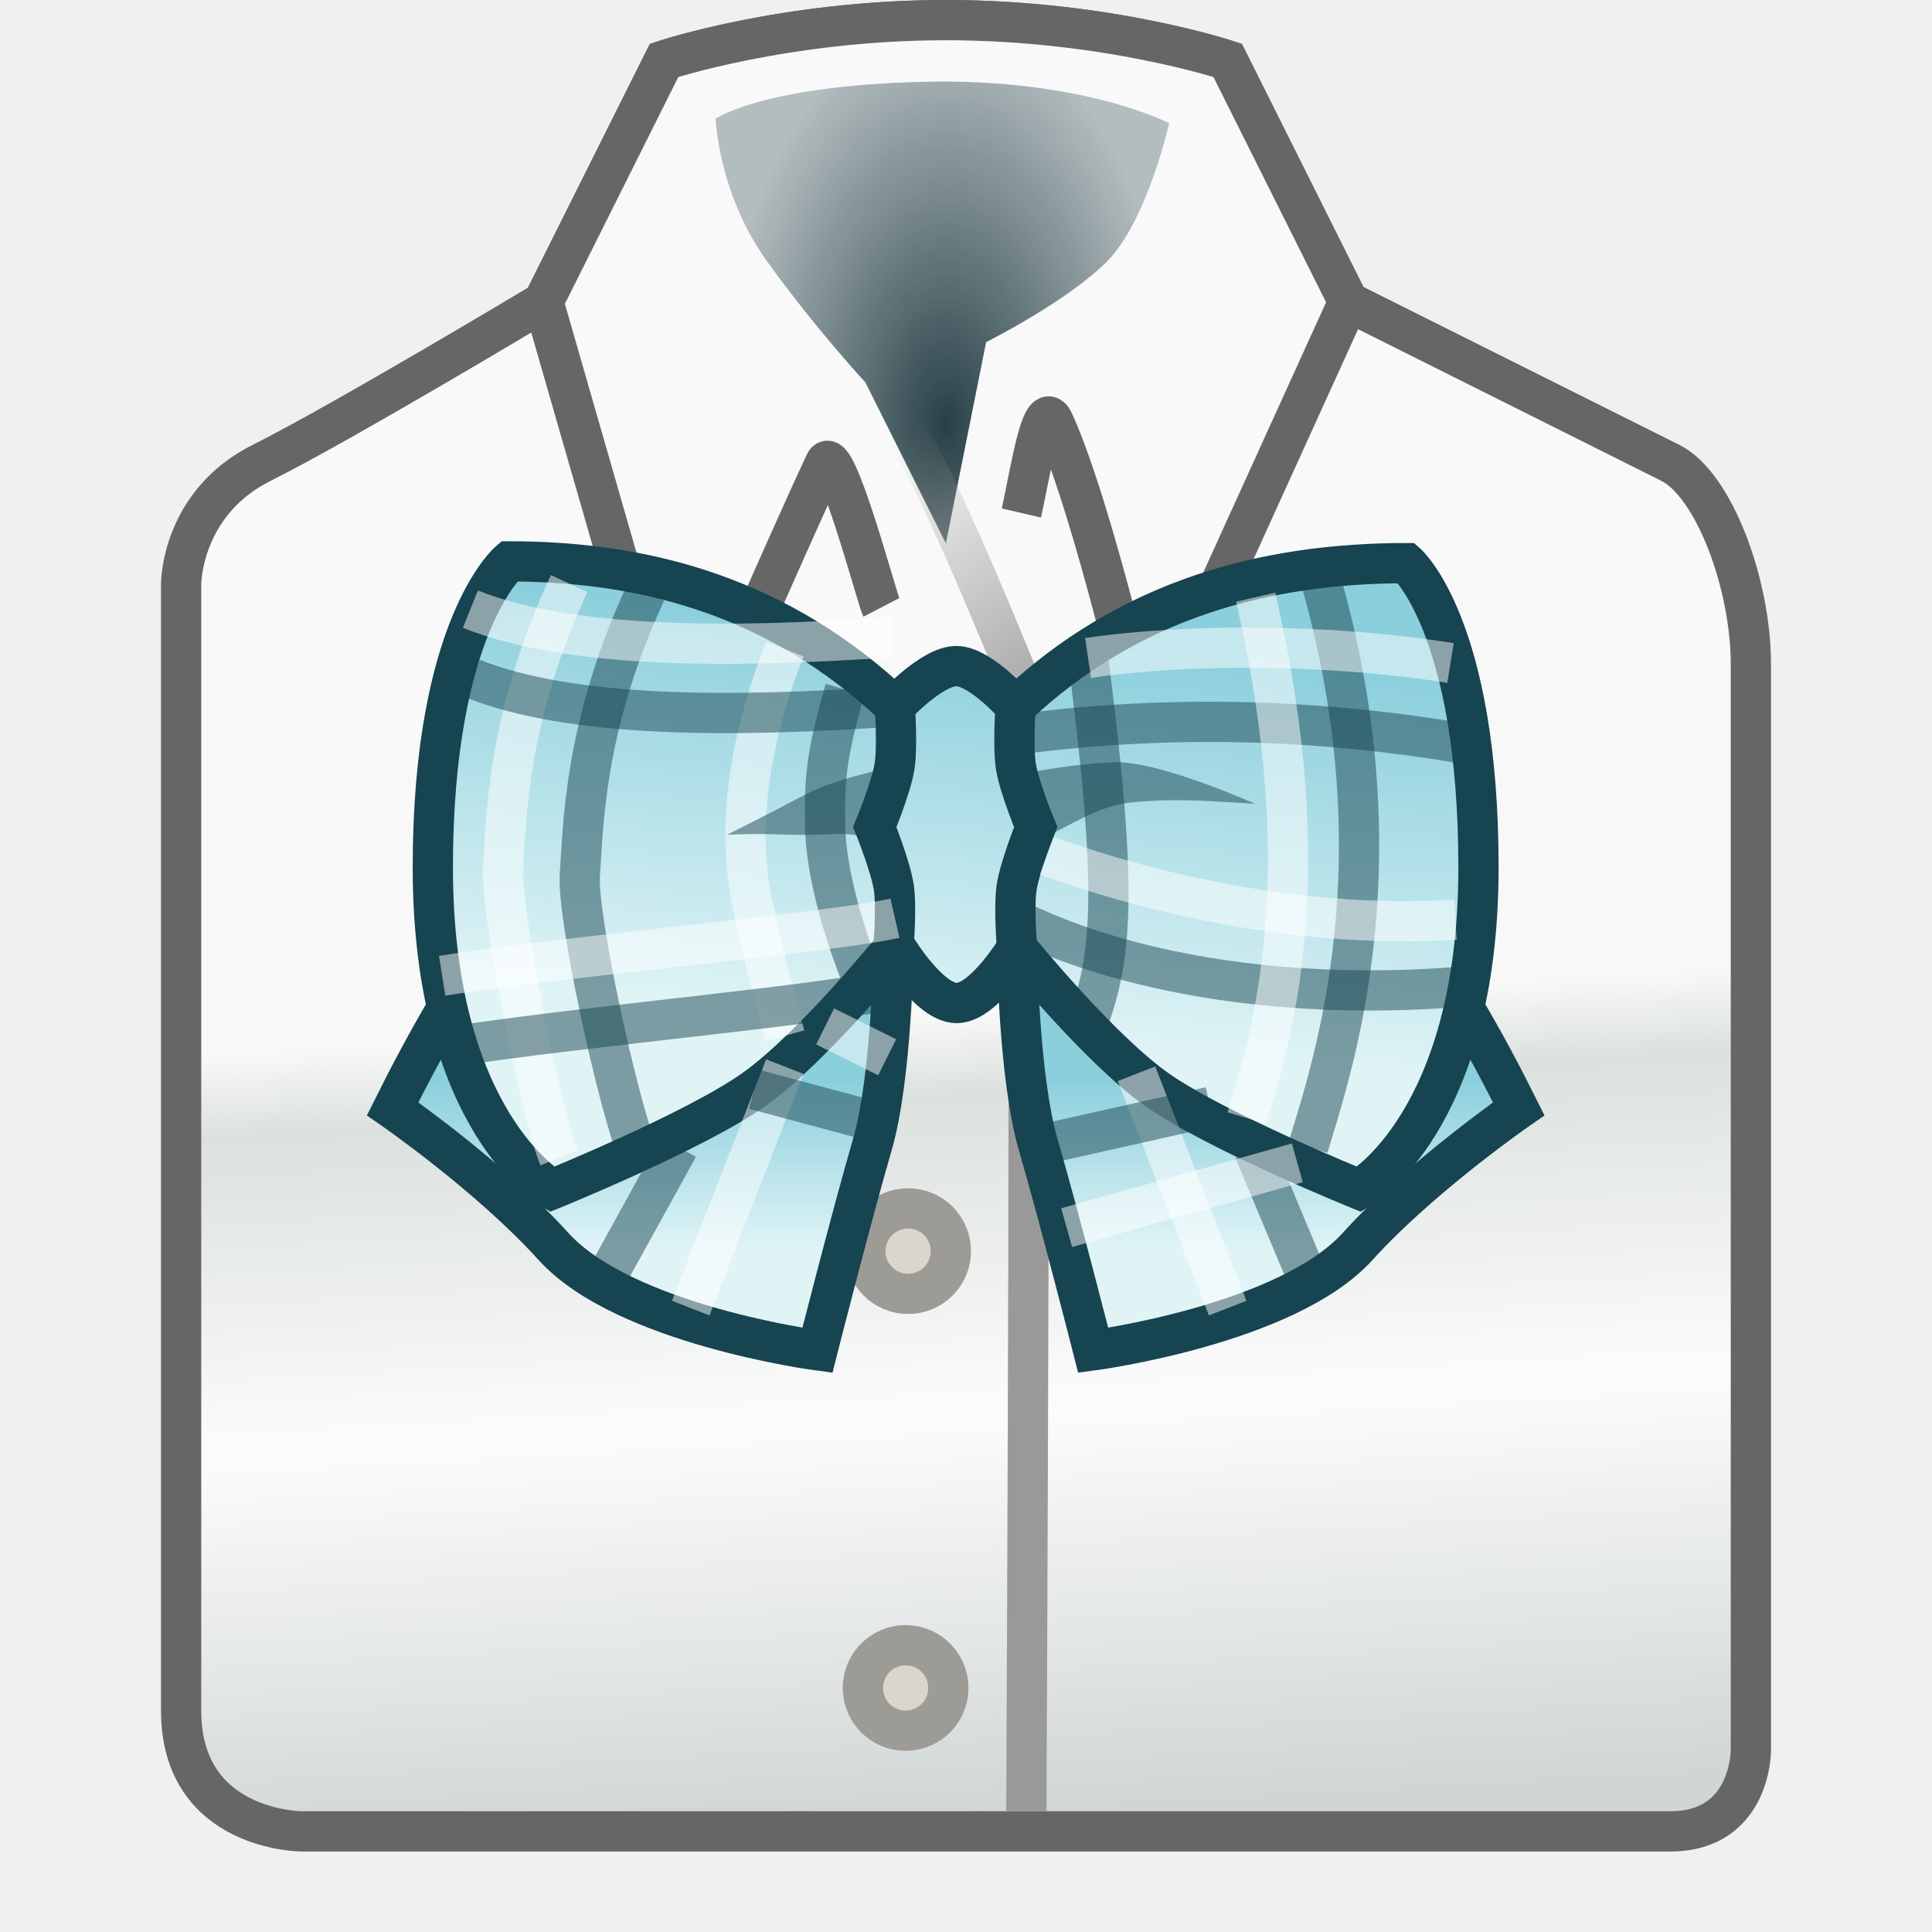
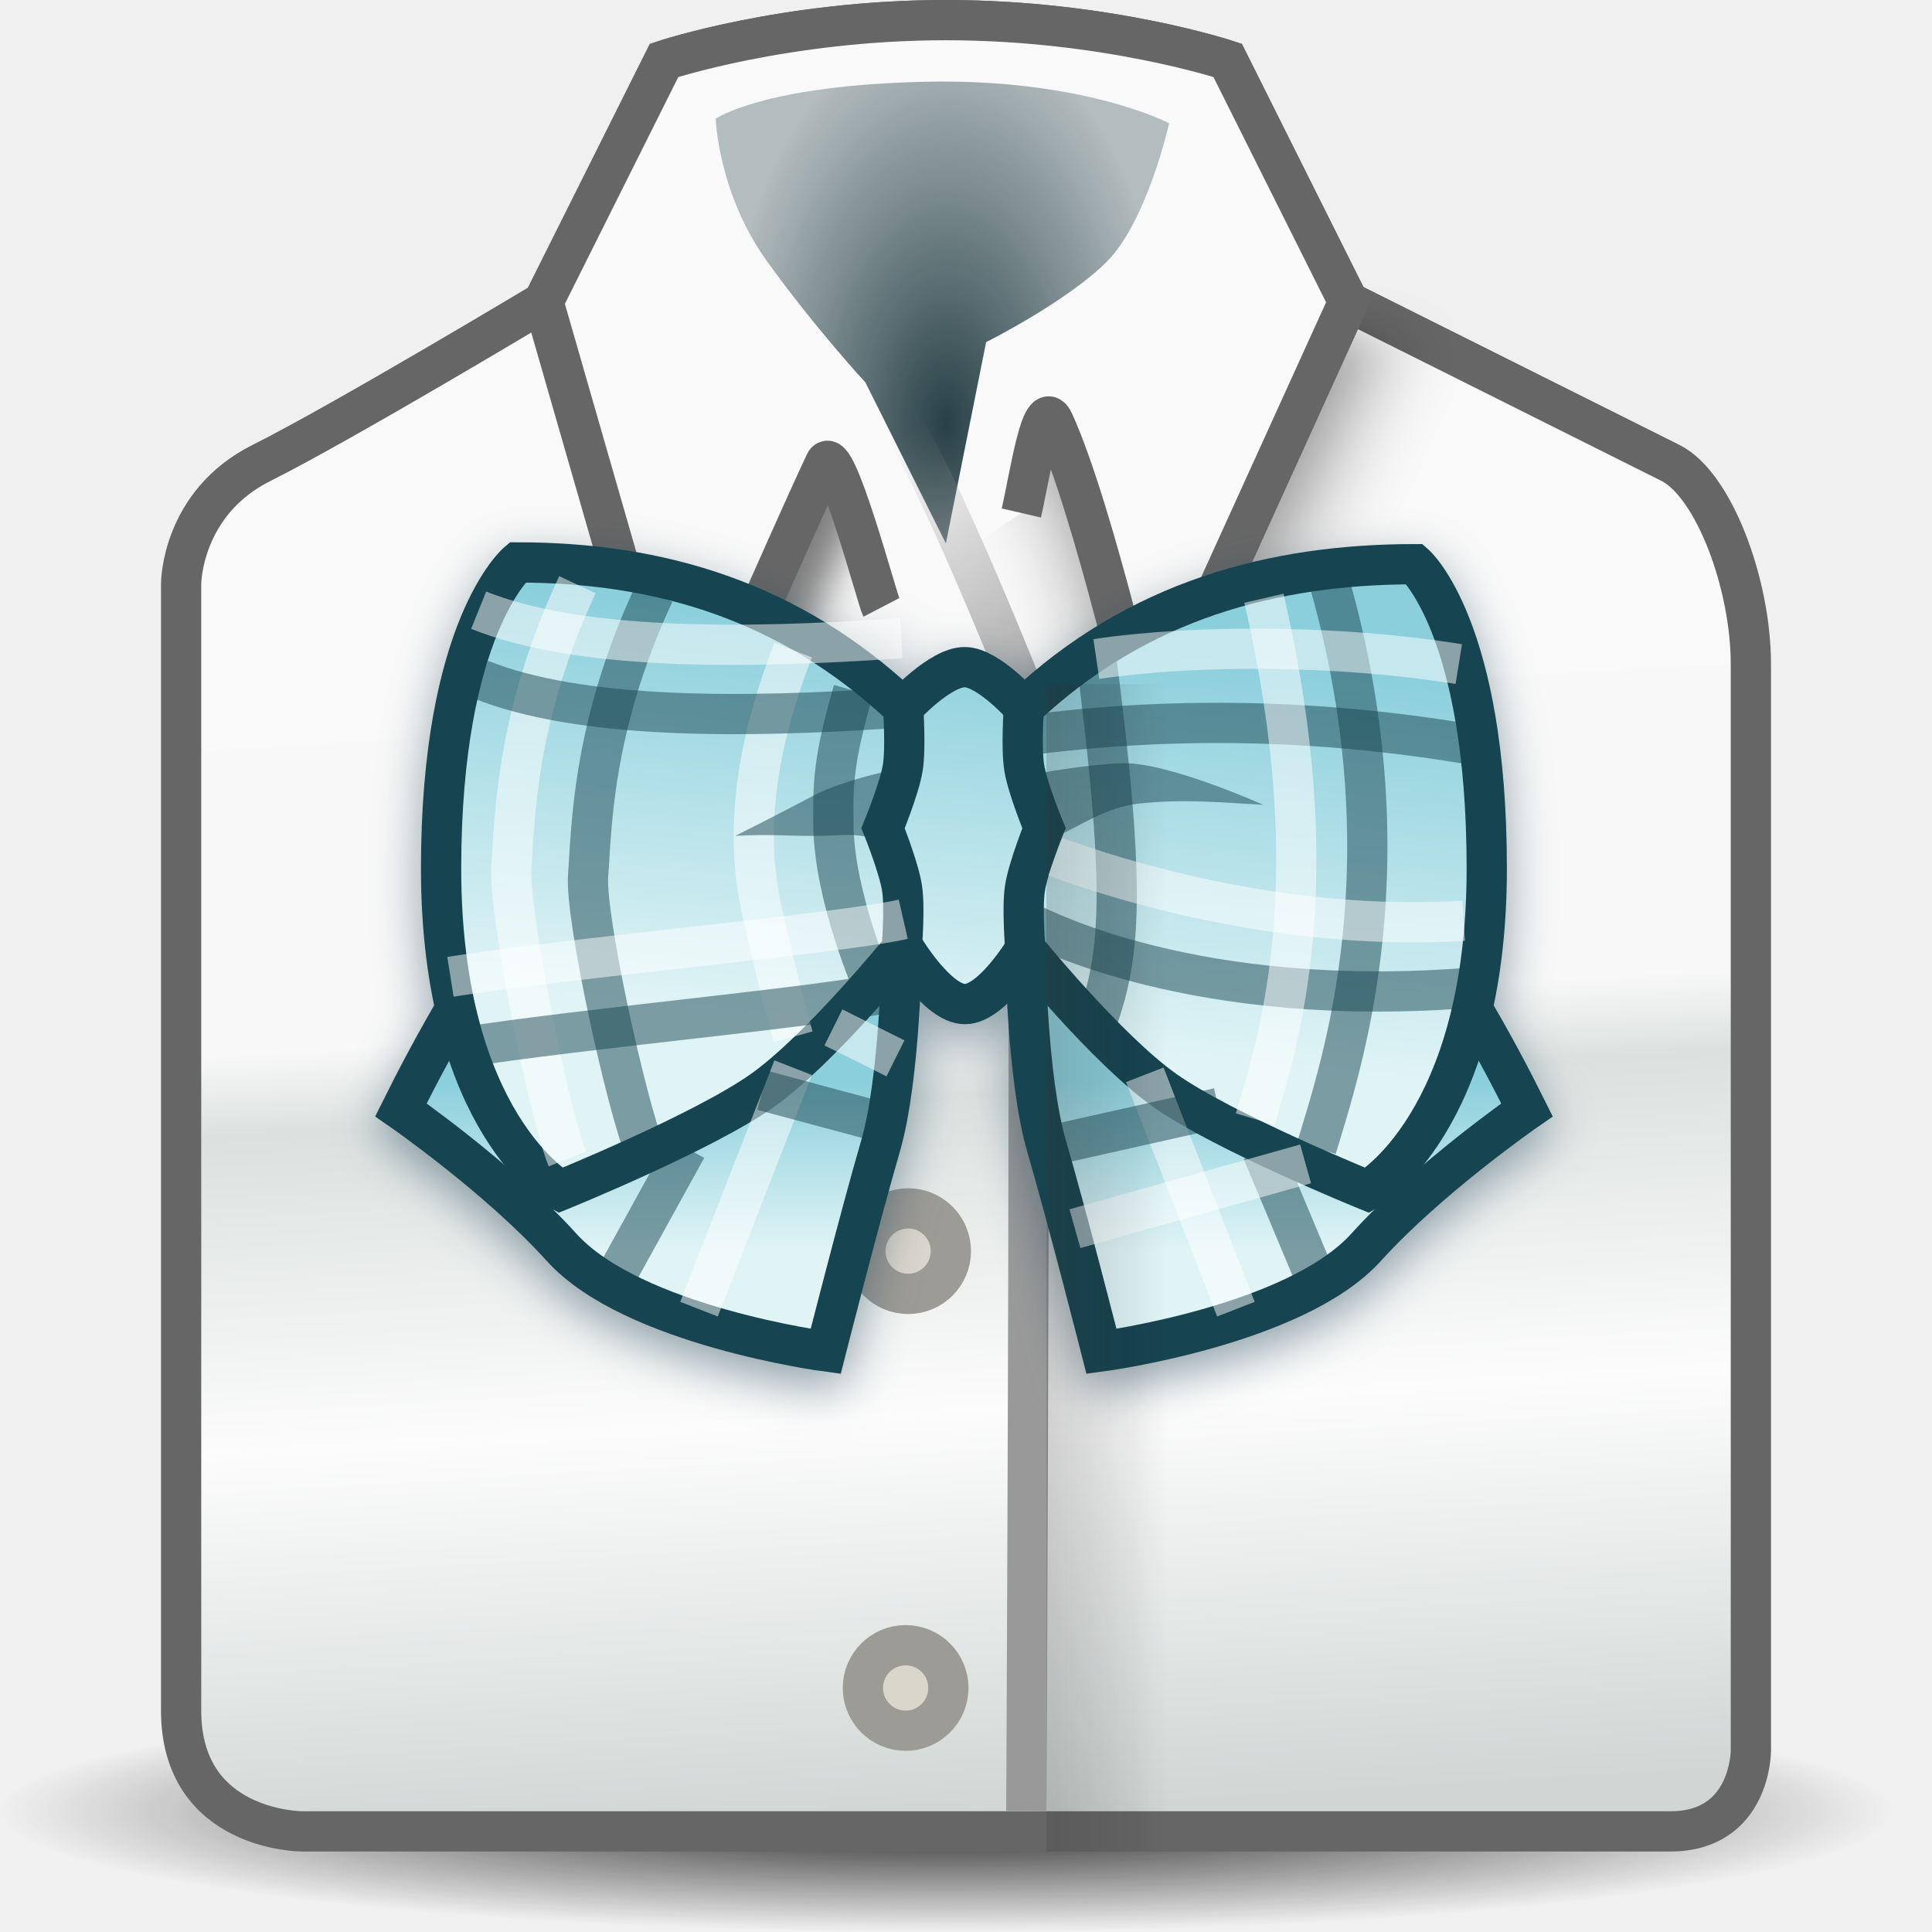
<svg xmlns="http://www.w3.org/2000/svg" xmlns:xlink="http://www.w3.org/1999/xlink" width="48" height="48" viewBox="0 0 48 48" version="1.1" id="svg1" xml:space="preserve">
  <defs id="defs1">
+     <linearGradient id="linearGradient132">
+       <stop style="stop-color:#1a1a1a;stop-opacity:1;" offset="0" id="stop132" />
+       <stop style="stop-color:#1a1a1a;stop-opacity:0;" offset="1" id="stop133" />
+     </linearGradient>
+     <linearGradient id="linearGradient105">
+       <stop style="stop-color:#363636;stop-opacity:0.307;" offset="0" id="stop105" />
+       <stop style="stop-color:#101010;stop-opacity:0;" offset="1" id="stop106" />
+     </linearGradient>
    <linearGradient id="linearGradient20">
      <stop style="stop-color:#8bcfdc;stop-opacity:1;" offset="0" id="stop20" />
      <stop style="stop-color:#e0f4f6;stop-opacity:1;" offset="1" id="stop21" />
    </linearGradient>
    <linearGradient id="linearGradient11">
      <stop style="stop-color:#cfd6d4;stop-opacity:1;" offset="0" id="stop11" />
      <stop style="stop-color:#dadfde;stop-opacity:1;" offset="0.065" id="stop43" />
      <stop style="stop-color:#fcfcfc;stop-opacity:1;" offset="0.285" id="stop15" />
      <stop style="stop-color:#dbe1df;stop-opacity:1;" offset="0.51" id="stop13" />
      <stop style="stop-color:#f8f8f8;stop-opacity:1;" offset="0.568" id="stop14" />
      <stop style="stop-color:#f9f9f9;stop-opacity:1;" offset="1" id="stop12" />
    </linearGradient>
    <linearGradient id="linearGradient7">
      <stop style="stop-color:#999999;stop-opacity:1;" offset="0" id="stop8" />
      <stop style="stop-color:#999999;stop-opacity:0;" offset="1" id="stop9" />
    </linearGradient>
    <linearGradient id="linearGradient6">
      <stop style="stop-color:#274046;stop-opacity:1;" offset="0" id="stop6" />
      <stop style="stop-color:#395259;stop-opacity:0.365;" offset="1" id="stop7" />
    </linearGradient>
    <radialGradient xlink:href="#linearGradient6" id="radialGradient7" cx="23.035" cy="9.246" fx="23.035" fy="9.246" r="5.633" gradientTransform="matrix(0.9999628,0.00862211,-0.01525659,1.769407,0.6071283,-6.057828)" gradientUnits="userSpaceOnUse" />
    <linearGradient xlink:href="#linearGradient7" id="linearGradient9" x1="26" y1="19" x2="21" y2="12" gradientUnits="userSpaceOnUse" gradientTransform="matrix(1,0,0,0.9882873,0.4999879,-0.4612175)" />
    <linearGradient xlink:href="#linearGradient11" id="linearGradient12" x1="34" y1="45" x2="32" y2="10" gradientUnits="userSpaceOnUse" gradientTransform="translate(0.4999879,-0.5000064)" />
    <linearGradient xlink:href="#linearGradient20" id="linearGradient21" x1="32.733" y1="14.951" x2="31.733" y2="24.951" gradientUnits="userSpaceOnUse" />
    <linearGradient xlink:href="#linearGradient20" id="linearGradient34" gradientUnits="userSpaceOnUse" x1="19.733" y1="25.295" x2="19.733" y2="29.514" />
    <linearGradient xlink:href="#linearGradient20" id="linearGradient87" gradientUnits="userSpaceOnUse" x1="32.733" y1="14.951" x2="31.733" y2="24.951" />
    <linearGradient xlink:href="#linearGradient20" id="linearGradient88" gradientUnits="userSpaceOnUse" x1="19.733" y1="25.295" x2="19.733" y2="29.514" />
    <linearGradient xlink:href="#linearGradient20" id="linearGradient89" gradientUnits="userSpaceOnUse" x1="32.733" y1="14.951" x2="31.733" y2="24.951" />
+     <filter style="color-interpolation-filters:sRGB" id="filter105" x="-0.378" y="-0.1" width="1.806" height="1.274">
+       <feFlood result="flood" in="SourceGraphic" flood-opacity="0.498" flood-color="rgb(0,0,0)" id="feFlood104" />
+       <feGaussianBlur result="blur" in="SourceGraphic" stdDeviation="1.243 0.5" id="feGaussianBlur104" />
+       <feOffset result="offset" in="blur" dx="0.4" dy="0.9" id="feOffset104" />
+       <feComposite result="comp1" operator="in" in="flood" in2="offset" id="feComposite104" />
+       <feComposite result="comp2" operator="over" in="SourceGraphic" in2="comp1" id="feComposite105" />
+     </filter>
+     <linearGradient xlink:href="#linearGradient105" id="linearGradient106" x1="21" y1="36" x2="26" y2="36" gradientUnits="userSpaceOnUse" gradientTransform="matrix(0.6,0,0,1.45,13.4,-20.7)" />
+     <filter style="color-interpolation-filters:sRGB" id="filter105-4" x="-0.378" y="-0.1" width="1.806" height="1.274">
+       <feFlood result="flood" in="SourceGraphic" flood-opacity="0.498" flood-color="rgb(0,0,0)" id="feFlood104-8" />
+       <feGaussianBlur result="blur" in="SourceGraphic" stdDeviation="1.243 0.5" id="feGaussianBlur104-1" />
+       <feOffset result="offset" in="blur" dx="0.4" dy="0.9" id="feOffset104-2" />
+       <feComposite result="comp1" operator="in" in="flood" in2="offset" id="feComposite104-9" />
+       <feComposite result="comp2" operator="over" in="SourceGraphic" in2="comp1" id="feComposite105-3" />
+     </filter>
+     <filter style="color-interpolation-filters:sRGB;" id="filter131" x="-0.155" y="-0.075" width="1.44" height="1.15">
+       <feFlood result="flood" in="SourceGraphic" flood-opacity="0.498" flood-color="rgb(0,0,0)" id="feFlood130" />
+       <feGaussianBlur result="blur" in="SourceGraphic" stdDeviation="0.5" id="feGaussianBlur130" />
+       <feOffset result="offset" in="blur" dx="1" dy="0" id="feOffset130" />
+       <feComposite result="comp1" operator="in" in="flood" in2="offset" id="feComposite130" />
+       <feComposite result="comp2" operator="over" in="SourceGraphic" in2="comp1" id="feComposite131" />
+     </filter>
+     <radialGradient xlink:href="#linearGradient132" id="radialGradient133" cx="24" cy="45.5" fx="24" fy="45.5" r="21" gradientTransform="matrix(1.119048,0,0,0.1428571,-3.357143,38.5)" gradientUnits="userSpaceOnUse" />
+     <linearGradient xlink:href="#linearGradient20" id="linearGradient87-5" gradientUnits="userSpaceOnUse" x1="32.733" y1="14.951" x2="31.733" y2="24.951" />
+     <linearGradient xlink:href="#linearGradient20" id="linearGradient88-6" gradientUnits="userSpaceOnUse" x1="19.733" y1="25.295" x2="19.733" y2="29.514" />
+     <linearGradient xlink:href="#linearGradient20" id="linearGradient133" gradientUnits="userSpaceOnUse" x1="32.733" y1="14.951" x2="31.733" y2="24.951" />
+     <linearGradient xlink:href="#linearGradient20" id="linearGradient134" gradientUnits="userSpaceOnUse" x1="19.733" y1="25.295" x2="19.733" y2="29.514" />
+     <linearGradient xlink:href="#linearGradient20" id="linearGradient135" gradientUnits="userSpaceOnUse" x1="32.733" y1="14.951" x2="31.733" y2="24.951" />
+     <filter style="color-interpolation-filters:sRGB;" id="filter155" x="-0.074" y="-0.099" width="1.149" height="1.221">
+       <feFlood result="flood" in="SourceGraphic" flood-opacity="0.498" flood-color="rgb(40,75,93)" id="feFlood154" />
+       <feGaussianBlur result="blur" in="SourceGraphic" stdDeviation="0.6" id="feGaussianBlur154" />
+       <feOffset result="offset" in="blur" dx="-0" dy="0.4" id="feOffset154" />
+       <feComposite result="comp1" operator="in" in="flood" in2="offset" id="feComposite154" />
+       <feComposite result="comp2" operator="over" in="SourceGraphic" in2="comp1" id="feComposite155" />
+     </filter>
  </defs>
  <g id="layer1">
+     <rect style="font-variation-settings:normal;opacity:1;vector-effect:none;fill:url(#radialGradient133);stroke:none;stroke-width:1;stroke-linecap:butt;stroke-linejoin:miter;stroke-miterlimit:4;stroke-dasharray:none;stroke-dashoffset:0;stroke-opacity:1;-inkscape-stroke:none;paint-order:normal" id="rect131" width="47" height="6" x="1.0444444e-07" y="42" />
    <path id="path2" style="fill:url(#linearGradient12);stroke:#666666;stroke-linejoin:miter" d="m 23.5,0.5 c -4,0 -7,1 -7,1 l -3,6 c 0,0 -5,3 -7,4 -2,1 -2,3 -2,3 v 28 c 0,3 3,3 3,3 H 41.5 c 2,0 2,-2 2,-2 v -27 c 0,-2 -0.925,-4.463 -2,-5 l -8,-4 -3,-6 c 0,0 -3,-1 -7,-1 z" />
+     <path id="path89" style="fill:#ff00ff;stroke:none;stroke-linejoin:miter;filter:url(#filter105)" d="M 30,8 25.631,10.472 25.43,12.492 C 25.636,11.599 25.699,10.343 26,11 c 1.001,2.186 2.324,8.025 2.324,8.025 l 5,-11 L 33,7 Z" />
+     <path id="path109" style="font-variation-settings:normal;opacity:1;vector-effect:none;fill:#ff00ff;fill-opacity:1;stroke:none;stroke-width:1;stroke-linecap:butt;stroke-linejoin:miter;stroke-miterlimit:4;stroke-dasharray:none;stroke-dashoffset:0;stroke-opacity:1;-inkscape-stroke:none;stop-color:#000000;stop-opacity:1;filter:url(#filter131)" d="M 21.729,4.426 16.411,7 14,9 17.1,20.381 c 0,0 2.831,-6.79 3.811,-8.881 0.254,-0.542 0.66,-4.291 0.819,-7.074 z" />
    <path style="fill:#f9f9f9;stroke:#666666;stroke-linejoin:miter" d="m 21.896,15.091 c -0.102,-0.196 -1.142,-4.133 -1.396,-3.591 -0.98,2.091 -3.547,8 -3.547,8 l -3.453,-12 3,-6 c 0,0 3,-1 7,-1 4,0 7,1 7,1 l 3,6 -5,11 c 0,0 -1.323,-5.839 -2.324,-8.025 -0.301,-0.657 -0.594,1.376 -0.801,2.27" id="path1" />
-     <path style="fill:#f9f9f9;stroke:#666666;stroke-linejoin:miter" d="M 54.896,-9.409 C 54.794,-9.605 53.754,-13.542 53.5,-13 c -0.98,2.091 -3.547,8 -3.547,8 L 46.5,-17 l 3,-6 c 0,0 3,-1 7,-1 4,0 7,1 7,1 l 3,6 -5,11 c 0,0 -1.323,-5.839 -2.324,-8.025 -0.301,-0.657 -0.594,1.376 -0.801,2.27" id="path1-6" />
+     <path style="fill:#f9f9f9;stroke:#666666;stroke-linejoin:miter" d="M 58.396,-13.409 C 58.294,-13.605 57.254,-17.542 57,-17 c -0.98,2.091 -3.547,8 -3.547,8 L 50,-21 l 3,-6 c 0,0 3,-1 7,-1 4,0 7,1 7,1 l 3,6 -5,11 c 0,0 -1.323,-5.839 -2.324,-8.025 -0.301,-0.657 -0.594,1.376 -0.801,2.27" id="path1-6" />
    <path style="fill:none;stroke:#666666;stroke-linejoin:miter" d="m -3.5,-33.5 c 0,0 3,-1 7,-1 4,0 7,1 7,1 l 3,6 -5,11 c 0,0 -2,-8 -3,-8 h -4 c -0.834,0.058 -3,8 -3,8 l -5,-11 z" id="path1-2" />
    <path style="font-variation-settings:normal;opacity:1;vector-effect:none;fill:url(#radialGradient7);fill-opacity:1;stroke:none;stroke-width:1;stroke-linecap:butt;stroke-linejoin:round;stroke-miterlimit:4;stroke-dasharray:none;stroke-dashoffset:0;stroke-opacity:1;-inkscape-stroke:none" d="m 17.781,2.95 c 0,0 1.174,-0.831 5.219,-0.919 3.923,-0.085 6.047,1.031 6.047,1.031 0,0 -0.547,2.438 -1.547,3.438 -1,1 -3,2 -3,2 l -1,5 -2,-4 c 0,0 -1.219,-1.312 -2.438,-3 -1.219,-1.688 -1.281,-3.55 -1.281,-3.55 z" id="path6" />
    <path style="font-variation-settings:normal;opacity:1;vector-effect:none;fill:none;fill-opacity:1;stroke:url(#linearGradient9);stroke-width:1;stroke-linecap:butt;stroke-linejoin:miter;stroke-miterlimit:4;stroke-dasharray:none;stroke-dashoffset:0;-inkscape-stroke:none" d="m 19.82,2.812 c 0,0 -1.82,0.373 -1.571,0.843 0.322,0.607 0.467,1.371 0.921,2.169 0.749,1.315 1.848,3.598 2.329,3.598 0.843,0 3.539,6.8 4,7.906 0.137,0.328 0,27.672 0,27.672" id="path5" />
    <g id="g7-3" transform="translate(7.152359,-45.39775)">
      <path style="font-variation-settings:normal;opacity:1;vector-effect:none;fill:#bee4eb;fill-opacity:1;stroke:#164450;stroke-width:1;stroke-linecap:butt;stroke-linejoin:miter;stroke-miterlimit:4;stroke-dasharray:none;stroke-dashoffset:0;stroke-opacity:1;-inkscape-stroke:none;stop-color:#000000;stop-opacity:1" d="m 22.465,16 c 0,0 0.924,-1.007 1.535,-1 0.591,0.006 1.465,1 1.465,1 L 28,19 25.5,22 c 0,0 -0.823,1.371 -1.5,1.371 C 23.323,23.371 22.5,22 22.5,22 l -1.767,-3.049 z" id="path3-6" />
      <path id="path4-2-1" style="fill:#bee4eb;fill-opacity:1;stroke:#164450;stroke-linejoin:miter" d="M 37.965,26 C 36.47,23 33.078,16.948 29.201,17.277 L 25.5,22 c 0,0 0.035,3.207 0.531,4.907 C 26.535,28.63 27.393,32 27.393,32 c 0,0 4.811,-0.638 6.572,-2.584 1.573,-1.739 4,-3.416 4,-3.416 z" />
      <path id="path4-2-2-2" style="fill:#bee4eb;fill-opacity:1;stroke:#164450;stroke-width:1;stroke-linejoin:miter" d="m 9.988,26 c 1.493,-3 4.879,-9.052 8.749,-8.723 L 22.431,22 c 0,0 -0.035,3.207 -0.53,4.907 C 21.398,28.63 20.541,32 20.541,32 c 0,0 -4.802,-0.638 -6.56,-2.584 C 12.411,27.677 9.988,26 9.988,26 Z" />
      <path id="path4-3-9" style="font-variation-settings:normal;vector-effect:none;fill:#bee4eb;fill-opacity:1;stroke:#164450;stroke-width:1;stroke-linecap:butt;stroke-linejoin:miter;stroke-miterlimit:4;stroke-dasharray:none;stroke-dashoffset:0;stroke-opacity:1;-inkscape-stroke:none;stop-color:#000000" d="m 12.883,12.398 c 3.494,0 6.754,0.936 9.582,3.602 0,0 0.071,1.006 -0.009,1.5 -0.084,0.519 -0.49,1.5 -0.49,1.5 0,0 0.395,0.982 0.473,1.5 0.075,0.494 -0.009,1.5 -0.009,1.5 0,0 -2.016,2.491 -3.459,3.515 C 17.509,26.553 13.946,28 13.946,28 c 0,0 -2.96,-1.675 -2.96,-8 0,-6 1.897,-7.602 1.897,-7.602 z" />
      <path id="path4-31" style="font-variation-settings:normal;opacity:1;vector-effect:none;fill:#bee4eb;fill-opacity:1;stroke:#164450;stroke-width:1;stroke-linecap:butt;stroke-linejoin:miter;stroke-miterlimit:4;stroke-dasharray:none;stroke-dashoffset:0;stroke-opacity:1;-inkscape-stroke:none;stop-color:#000000;stop-opacity:1" d="m 35.175,12.442 c -3.5,0 -6.877,0.891 -9.71,3.558 0,0 -0.072,1.006 0.009,1.5 0.084,0.519 0.491,1.5 0.491,1.5 0,0 -0.396,0.982 -0.474,1.5 -0.075,0.494 0.009,1.5 0.009,1.5 0,0 2.02,2.491 3.465,3.515 C 30.43,26.553 34,28 34,28 c 0,0 2.965,-1.675 2.965,-8 0,-6 -1.79,-7.558 -1.79,-7.558 z" />
    </g>
    <circle style="font-variation-settings:normal;opacity:1;vector-effect:none;fill:#dbd6cc;fill-opacity:1;stroke:#9d9b96;stroke-width:1;stroke-linecap:butt;stroke-linejoin:round;stroke-miterlimit:4;stroke-dasharray:none;stroke-dashoffset:0;stroke-opacity:1;-inkscape-stroke:none" id="path9" cx="22.5" cy="41.937" r="1.062" />
    <circle style="font-variation-settings:normal;opacity:1;vector-effect:none;fill:#dbd6cc;fill-opacity:1;stroke:#9d9b96;stroke-width:1;stroke-linecap:butt;stroke-linejoin:round;stroke-miterlimit:4;stroke-dasharray:none;stroke-dashoffset:0;stroke-opacity:1;-inkscape-stroke:none" id="circle9" cx="22.562" cy="31.084" r="1.062" />
-     <g id="g7" transform="translate(-0.2327021,1.548974)">
+     <g id="g7" transform="translate(-0.0269765,1.575106)" style="filter:url(#filter155)">
      <path style="font-variation-settings:normal;opacity:1;vector-effect:none;fill:url(#linearGradient87);fill-opacity:1;stroke:#164450;stroke-width:1;stroke-linecap:butt;stroke-linejoin:miter;stroke-miterlimit:4;stroke-dasharray:none;stroke-dashoffset:0;stroke-opacity:1;-inkscape-stroke:none;paint-order:normal;stop-color:#000000;stop-opacity:1" d="m 22.465,16 c 0,0 0.924,-1.007 1.535,-1 0.591,0.006 1.465,1 1.465,1 L 28,19 25.5,22 c 0,0 -0.823,1.371 -1.5,1.371 C 23.323,23.371 22.5,22 22.5,22 l -1.767,-3.049 z" id="path3" />
      <path id="path4-2" style="font-variation-settings:normal;opacity:1;vector-effect:none;fill:url(#linearGradient88);fill-opacity:1;stroke:#164450;stroke-width:1;stroke-linecap:butt;stroke-linejoin:miter;stroke-miterlimit:4;stroke-dasharray:none;stroke-dashoffset:0;stroke-opacity:1;-inkscape-stroke:none;paint-order:normal;stop-color:#000000;stop-opacity:1" d="M 37.965,26 C 36.47,23 33.078,16.948 29.201,17.277 L 25.5,22 c 0,0 0.035,3.207 0.531,4.907 C 26.535,28.63 27.393,32 27.393,32 c 0,0 4.811,-0.638 6.572,-2.584 1.573,-1.739 4,-3.416 4,-3.416 z" />
      <path id="path4-2-2" style="font-variation-settings:normal;opacity:1;vector-effect:none;fill:url(#linearGradient34);fill-opacity:1;stroke:#164450;stroke-width:1;stroke-linecap:butt;stroke-linejoin:miter;stroke-miterlimit:4;stroke-dasharray:none;stroke-dashoffset:0;stroke-opacity:1;-inkscape-stroke:none;paint-order:normal;stop-color:#000000;stop-opacity:1" d="m 9.988,26 c 1.493,-3 4.879,-9.052 8.749,-8.723 L 22.431,22 c 0,0 -0.035,3.207 -0.53,4.907 C 21.398,28.63 20.541,32 20.541,32 c 0,0 -4.802,-0.638 -6.56,-2.584 C 12.411,27.677 9.988,26 9.988,26 Z" />
      <path id="path4-3" style="font-variation-settings:normal;opacity:1;vector-effect:none;fill:url(#linearGradient89);fill-opacity:1;stroke:#164450;stroke-width:1;stroke-linecap:butt;stroke-linejoin:miter;stroke-miterlimit:4;stroke-dasharray:none;stroke-dashoffset:0;stroke-opacity:1;-inkscape-stroke:none;stop-color:#000000;stop-opacity:1" d="m 12.883,12.398 c 3.494,0 6.754,0.936 9.582,3.602 0,0 0.071,1.006 -0.009,1.5 -0.084,0.519 -0.49,1.5 -0.49,1.5 0,0 0.395,0.982 0.473,1.5 0.075,0.494 -0.009,1.5 -0.009,1.5 0,0 -2.016,2.491 -3.459,3.515 C 17.509,26.553 13.946,28 13.946,28 c 0,0 -2.96,-1.675 -2.96,-8 0,-6 1.897,-7.602 1.897,-7.602 z" />
      <path id="path4" style="font-variation-settings:normal;opacity:1;vector-effect:none;fill:url(#linearGradient21);fill-opacity:1;stroke:#164450;stroke-width:1;stroke-linecap:butt;stroke-linejoin:miter;stroke-miterlimit:4;stroke-dasharray:none;stroke-dashoffset:0;stroke-opacity:1;-inkscape-stroke:none;paint-order:normal;stop-color:#000000;stop-opacity:1" d="m 35.175,12.442 c -3.5,0 -6.877,0.891 -9.71,3.558 0,0 -0.072,1.006 0.009,1.5 0.084,0.519 0.491,1.5 0.491,1.5 0,0 -0.396,0.982 -0.474,1.5 -0.075,0.494 0.009,1.5 0.009,1.5 0,0 2.02,2.491 3.465,3.515 C 30.43,26.553 34,28 34,28 c 0,0 2.965,-1.675 2.965,-8 0,-6 -1.79,-7.558 -1.79,-7.558 z" />
      <path style="font-variation-settings:normal;opacity:0.5;vector-effect:none;fill:none;fill-opacity:1;stroke:#164450;stroke-width:1;stroke-linecap:butt;stroke-linejoin:miter;stroke-miterlimit:4;stroke-dasharray:none;stroke-dashoffset:0;stroke-opacity:1;-inkscape-stroke:none;stop-color:#000000;stop-opacity:1" d="M 32.961,12.572 C 35.119,19.804 33.332,24.951 32.733,26.951" id="path21" />
      <path style="font-variation-settings:normal;opacity:0.5;vector-effect:none;fill:none;fill-opacity:1;stroke:#164450;stroke-width:1;stroke-linecap:butt;stroke-linejoin:miter;stroke-miterlimit:4;stroke-dasharray:none;stroke-dashoffset:0;stroke-opacity:1;-inkscape-stroke:none;stop-color:#000000;stop-opacity:1" d="m 27.229,14.513 c 0.772,5.929 0.654,7.589 0.055,9.271" id="path22" />
      <path style="font-variation-settings:normal;opacity:0.5;vector-effect:none;fill:none;fill-opacity:1;stroke:#164450;stroke-width:1;stroke-linecap:butt;stroke-linejoin:miter;stroke-miterlimit:4;stroke-dasharray:none;stroke-dashoffset:0;stroke-opacity:1;-inkscape-stroke:none;stop-color:#000000;stop-opacity:1" d="M 25.788,16.662 C 29.407,16.213 33.055,16.31 36.733,16.951" id="path23" />
      <path style="font-variation-settings:normal;opacity:0.5;vector-effect:none;fill:none;fill-opacity:1;stroke:#164450;stroke-width:1;stroke-linecap:butt;stroke-linejoin:miter;stroke-miterlimit:4;stroke-dasharray:none;stroke-dashoffset:0;stroke-opacity:1;-inkscape-stroke:none" d="m 25.733,21.424 c 0.092,1.09e-4 3.922,2.127 11,1.527" id="path24" />
      <path style="font-variation-settings:normal;opacity:0.5;vector-effect:none;fill:none;fill-opacity:1;stroke:#ffffff;stroke-width:1;stroke-linecap:butt;stroke-linejoin:miter;stroke-miterlimit:4;stroke-dasharray:none;stroke-dashoffset:0;stroke-opacity:1;-inkscape-stroke:none;stop-color:#000000;stop-opacity:1" d="m 26.243,19.707 c 0.656,0.244 5.16,1.906 10.149,1.593" id="path24-1" />
      <path style="font-variation-settings:normal;opacity:0.5;vector-effect:none;fill:none;fill-opacity:1;stroke:#ffffff;stroke-width:1;stroke-linecap:butt;stroke-linejoin:bevel;stroke-miterlimit:4;stroke-dasharray:none;stroke-dashoffset:0;stroke-opacity:1;-inkscape-stroke:none;stop-color:#000000;stop-opacity:1" d="m 27.265,14.798 c 2.493,-0.37 6.07,-0.348 9.005,0.126" id="path25" />
      <path style="font-variation-settings:normal;opacity:0.5;vector-effect:none;fill:none;fill-opacity:1;stroke:#ffffff;stroke-width:1;stroke-linecap:butt;stroke-linejoin:miter;stroke-miterlimit:4;stroke-dasharray:none;stroke-dashoffset:0;stroke-opacity:1;-inkscape-stroke:none" d="m 31.429,13.288 c 1.627,7.029 0.381,10.942 -0.218,12.942" id="path26" />
      <path style="font-variation-settings:normal;opacity:0.5;vector-effect:none;fill:none;fill-opacity:1;stroke:#ffffff;stroke-width:1;stroke-linecap:butt;stroke-linejoin:miter;stroke-miterlimit:4;stroke-dasharray:none;stroke-dashoffset:0;stroke-opacity:1;-inkscape-stroke:none;paint-order:normal" d="m 19.733,14.576 c -0.996,2.56 -1.172,4.641 -0.797,6.375 0.375,1.734 0.797,3.234 0.797,3.234" id="path27" />
      <path style="font-variation-settings:normal;opacity:0.5;vector-effect:none;fill:none;fill-opacity:1;stroke:#ffffff;stroke-width:1;stroke-linecap:butt;stroke-linejoin:miter;stroke-miterlimit:4;stroke-dasharray:none;stroke-dashoffset:0;stroke-opacity:1;-inkscape-stroke:none;paint-order:normal" d="m 14.373,12.951 c -1.578,3.375 -1.555,5.971 -1.641,7 -0.085,1.029 0.906,6.062 1.391,7.266" id="path28" />
      <path style="font-variation-settings:normal;opacity:0.5;vector-effect:none;fill:none;fill-opacity:1;stroke:#164450;stroke-width:1;stroke-linecap:butt;stroke-linejoin:miter;stroke-miterlimit:4;stroke-dasharray:none;stroke-dashoffset:0;stroke-opacity:1;-inkscape-stroke:none;paint-order:normal;stop-color:#000000;stop-opacity:1" d="m 21.227,15.581 c -0.494,1.713 -0.509,2.307 -0.494,3.37 0.026,1.774 1,4 1,4" id="path29" />
      <path style="font-variation-settings:normal;opacity:0.5;vector-effect:none;fill:none;fill-opacity:1;stroke:#164450;stroke-width:1;stroke-linecap:butt;stroke-linejoin:miter;stroke-miterlimit:4;stroke-dasharray:none;stroke-dashoffset:0;stroke-opacity:1;-inkscape-stroke:none;paint-order:normal;stop-color:#000000;stop-opacity:1" d="m 16.28,13.163 c -1.578,3.375 -1.555,5.971 -1.641,7 -0.085,1.029 0.948,5.707 1.432,6.91" id="path30" />
      <path style="font-variation-settings:normal;opacity:0.5;vector-effect:none;fill:none;fill-opacity:1;stroke:#164450;stroke-width:1;stroke-linecap:butt;stroke-linejoin:miter;stroke-miterlimit:4;stroke-dasharray:none;stroke-dashoffset:0;stroke-opacity:1;-inkscape-stroke:none;stop-color:#000000;stop-opacity:1" d="M 11.965,15.306 C 14.414,16.29 18.426,16.284 22.465,16" id="path31" />
      <path style="font-variation-settings:normal;opacity:0.5;vector-effect:none;fill:none;fill-opacity:1;stroke:#ffffff;stroke-width:1;stroke-linecap:butt;stroke-linejoin:miter;stroke-miterlimit:4;stroke-dasharray:none;stroke-dashoffset:0;stroke-opacity:1;-inkscape-stroke:none;paint-order:normal;stop-color:#000000;stop-opacity:1" d="m 11.919,13.585 c 2.449,0.984 6.461,0.978 10.5,0.694" id="path32" />
      <path style="font-variation-settings:normal;opacity:0.5;vector-effect:none;fill:none;fill-opacity:1;stroke:#ffffff;stroke-width:1;stroke-linecap:butt;stroke-linejoin:miter;stroke-miterlimit:4;stroke-dasharray:none;stroke-dashoffset:0;stroke-opacity:1;-inkscape-stroke:none;paint-order:normal;stop-color:#000000;stop-opacity:1" d="m 11.218,22.693 c 3.049,-0.485 9.676,-1.07 11.25,-1.43" id="path33" />
      <path style="font-variation-settings:normal;opacity:0.5;vector-effect:none;fill:none;fill-opacity:1;stroke:#164450;stroke-width:1;stroke-linecap:butt;stroke-linejoin:miter;stroke-miterlimit:4;stroke-dasharray:none;stroke-dashoffset:0;stroke-opacity:1;-inkscape-stroke:none;stop-color:#000000;stop-opacity:1" d="M 11.453,24.457 C 14.501,23.972 20.551,23.433 22.125,23.073" id="path34" />
      <path style="font-variation-settings:normal;opacity:0.5;vector-effect:none;fill:none;fill-opacity:1;stroke:#ffffff;stroke-width:1;stroke-linecap:butt;stroke-linejoin:miter;stroke-miterlimit:4;stroke-dasharray:none;stroke-dashoffset:0;stroke-opacity:1;-inkscape-stroke:none;paint-order:normal;stop-color:#000000;stop-opacity:1" d="M 28.469,25.128 30.733,30.951" id="path35" />
      <path style="font-variation-settings:normal;opacity:0.5;vector-effect:none;fill:none;fill-opacity:1;stroke:#ffffff;stroke-width:1;stroke-linecap:butt;stroke-linejoin:miter;stroke-miterlimit:4;stroke-dasharray:none;stroke-dashoffset:0;stroke-opacity:1;-inkscape-stroke:none;paint-order:normal;stop-color:#000000;stop-opacity:1" d="m 19.733,24.951 -2.339,6" id="path36" />
      <path style="font-variation-settings:normal;opacity:0.5;vector-effect:none;fill:none;fill-opacity:1;stroke:#164450;stroke-width:1;stroke-linecap:butt;stroke-linejoin:miter;stroke-miterlimit:4;stroke-dasharray:none;stroke-dashoffset:0;stroke-opacity:1;-inkscape-stroke:none;paint-order:normal;stop-color:#000000;stop-opacity:1" d="m 17.085,26.951 -1.879,3.407" id="path37" />
      <path style="font-variation-settings:normal;opacity:0.5;vector-effect:none;fill:none;fill-opacity:1;stroke:#164450;stroke-width:1;stroke-linecap:butt;stroke-linejoin:miter;stroke-miterlimit:4;stroke-dasharray:none;stroke-dashoffset:0;stroke-opacity:1;-inkscape-stroke:none;paint-order:normal;stop-color:#000000;stop-opacity:1" d="m 31.387,27.028 1.409,3.364" id="path38" />
      <path style="font-variation-settings:normal;opacity:0.5;vector-effect:none;fill:none;fill-opacity:1;stroke:#ffffff;stroke-width:1;stroke-linecap:butt;stroke-linejoin:miter;stroke-miterlimit:4;stroke-dasharray:none;stroke-dashoffset:0;stroke-opacity:1;-inkscape-stroke:none;paint-order:normal;stop-color:#000000;stop-opacity:1" d="m 26.733,28.951 5.731,-1.61" id="path39" />
      <path style="font-variation-settings:normal;opacity:0.5;vector-effect:none;fill:none;fill-opacity:1;stroke:#164450;stroke-width:1;stroke-linecap:butt;stroke-linejoin:miter;stroke-miterlimit:4;stroke-dasharray:none;stroke-dashoffset:0;stroke-opacity:1;-inkscape-stroke:none;paint-order:normal;stop-color:#000000;stop-opacity:1" d="M 26.031,26.907 30.299,25.951" id="path40" />
      <path style="font-variation-settings:normal;opacity:0.5;vector-effect:none;fill:none;fill-opacity:1;stroke:#164450;stroke-width:1;stroke-linecap:butt;stroke-linejoin:miter;stroke-miterlimit:4;stroke-dasharray:none;stroke-dashoffset:0;stroke-opacity:1;-inkscape-stroke:none;paint-order:normal;stop-color:#000000;stop-opacity:1" d="m 18.972,25.515 2.761,0.742" id="path41" />
      <path style="font-variation-settings:normal;opacity:0.5;vector-effect:none;fill:none;fill-opacity:1;stroke:#ffffff;stroke-width:1;stroke-linecap:butt;stroke-linejoin:miter;stroke-miterlimit:4;stroke-dasharray:none;stroke-dashoffset:0;stroke-opacity:1;-inkscape-stroke:none;paint-order:normal;stop-color:#000000;stop-opacity:1" d="m 20.733,23.951 1.542,0.768" id="path42" />
      <path style="font-variation-settings:normal;opacity:0.5;vector-effect:none;fill:#164450;fill-opacity:1;stroke:none;stroke-width:1;stroke-linecap:butt;stroke-linejoin:miter;stroke-miterlimit:4;stroke-dasharray:none;stroke-dashoffset:0;stroke-opacity:1;-inkscape-stroke:none;paint-order:normal" d="m 25.776,17.647 0.502,1.556 c 0.609,-0.27 1.237,-0.726 2.052,-0.814 1.136,-0.124 2.178,-0.016 3.083,0.031 0,0 -2.388,-1.071 -3.508,-1.032 -0.925,0.032 -2.129,0.259 -2.129,0.259 z" id="path43" />
      <path style="font-variation-settings:normal;opacity:0.5;vector-effect:none;fill:#164450;fill-opacity:1;stroke:none;stroke-width:1;stroke-linecap:butt;stroke-linejoin:miter;stroke-miterlimit:4;stroke-dasharray:none;stroke-dashoffset:0;stroke-opacity:1;-inkscape-stroke:none;paint-order:normal" d="m 22.457,17.5 -0.495,1.853 c -0.592,-0.27 -0.93,-0.16 -1.726,-0.16 -0.712,0 -1.064,-0.047 -1.943,0 0,0 0.972,-0.487 1.943,-1 C 21.035,17.771 22.457,17.5 22.457,17.5 Z" id="path43-7" />
    </g>
-     <path style="fill:#f9f9f9;stroke:#666666;stroke-linejoin:miter" d="M 74.72,9.616 C 74.618,9.42 73.578,5.483 73.324,6.025 c -0.98,2.091 -3.547,8 -3.547,8 l -3.453,-12 3,-6 c 0,0 3,-1 7,-1 4,0 7,1 7,1 l 3,6 -5,11 C 81.324,13.025 80.001,7.186 79,5 78.699,4.343 78.406,6.376 78.199,7.27" id="path89" />
-     <path style="font-variation-settings:normal;opacity:0.679;vector-effect:none;fill:#ffff00;fill-opacity:1;stroke:none;stroke-width:1;stroke-linecap:butt;stroke-linejoin:miter;stroke-miterlimit:4;stroke-dasharray:none;stroke-dashoffset:0;stroke-opacity:1;-inkscape-stroke:none;paint-order:normal" d="m 77,14 1,-9 5,-3 h 8 L 88,25 77,21" id="path90" />
+     <g id="g7-8" transform="translate(-44.63913,-36.16281)">
+       <path style="font-variation-settings:normal;opacity:1;vector-effect:none;fill:url(#linearGradient133);fill-opacity:1;stroke:#164450;stroke-width:1;stroke-linecap:butt;stroke-linejoin:miter;stroke-miterlimit:4;stroke-dasharray:none;stroke-dashoffset:0;stroke-opacity:1;-inkscape-stroke:none;paint-order:normal;stop-color:#000000;stop-opacity:1" d="m 22.465,16 c 0,0 0.924,-1.007 1.535,-1 0.591,0.006 1.465,1 1.465,1 L 28,19 25.5,22 c 0,0 -0.823,1.371 -1.5,1.371 C 23.323,23.371 22.5,22 22.5,22 l -1.767,-3.049 z" id="path3-4" />
+       <path id="path4-2-8" style="font-variation-settings:normal;opacity:1;vector-effect:none;fill:url(#linearGradient134);fill-opacity:1;stroke:#164450;stroke-width:1;stroke-linecap:butt;stroke-linejoin:miter;stroke-miterlimit:4;stroke-dasharray:none;stroke-dashoffset:0;stroke-opacity:1;-inkscape-stroke:none;paint-order:normal;stop-color:#000000;stop-opacity:1" d="M 37.965,26 C 36.47,23 33.078,16.948 29.201,17.277 L 25.5,22 c 0,0 0.035,3.207 0.531,4.907 C 26.535,28.63 27.393,32 27.393,32 c 0,0 4.811,-0.638 6.572,-2.584 1.573,-1.739 4,-3.416 4,-3.416 z" />
+       <path id="path4-2-2-1" style="font-variation-settings:normal;opacity:1;vector-effect:none;fill:url(#linearGradient88-6);fill-opacity:1;stroke:#164450;stroke-width:1;stroke-linecap:butt;stroke-linejoin:miter;stroke-miterlimit:4;stroke-dasharray:none;stroke-dashoffset:0;stroke-opacity:1;-inkscape-stroke:none;paint-order:normal;stop-color:#000000;stop-opacity:1" d="m 9.988,26 c 1.493,-3 4.879,-9.052 8.749,-8.723 L 22.431,22 c 0,0 -0.035,3.207 -0.53,4.907 C 21.398,28.63 20.541,32 20.541,32 c 0,0 -4.802,-0.638 -6.56,-2.584 C 12.411,27.677 9.988,26 9.988,26 Z" />
+       <path id="path4-3-0" style="font-variation-settings:normal;opacity:1;vector-effect:none;fill:url(#linearGradient135);fill-opacity:1;stroke:#164450;stroke-width:1;stroke-linecap:butt;stroke-linejoin:miter;stroke-miterlimit:4;stroke-dasharray:none;stroke-dashoffset:0;stroke-opacity:1;-inkscape-stroke:none;stop-color:#000000;stop-opacity:1" d="m 12.883,12.398 c 3.494,0 6.754,0.936 9.582,3.602 0,0 0.071,1.006 -0.009,1.5 -0.084,0.519 -0.49,1.5 -0.49,1.5 0,0 0.395,0.982 0.473,1.5 0.075,0.494 -0.009,1.5 -0.009,1.5 0,0 -2.016,2.491 -3.459,3.515 C 17.509,26.553 13.946,28 13.946,28 c 0,0 -2.96,-1.675 -2.96,-8 0,-6 1.897,-7.602 1.897,-7.602 z" />
+       <path id="path4-30" style="font-variation-settings:normal;opacity:1;vector-effect:none;fill:url(#linearGradient87-5);fill-opacity:1;stroke:#164450;stroke-width:1;stroke-linecap:butt;stroke-linejoin:miter;stroke-miterlimit:4;stroke-dasharray:none;stroke-dashoffset:0;stroke-opacity:1;-inkscape-stroke:none;paint-order:normal;stop-color:#000000;stop-opacity:1" d="m 35.175,12.442 c -3.5,0 -6.877,0.891 -9.71,3.558 0,0 -0.072,1.006 0.009,1.5 0.084,0.519 0.491,1.5 0.491,1.5 0,0 -0.396,0.982 -0.474,1.5 -0.075,0.494 0.009,1.5 0.009,1.5 0,0 2.02,2.491 3.465,3.515 C 30.43,26.553 34,28 34,28 c 0,0 2.965,-1.675 2.965,-8 0,-6 -1.79,-7.558 -1.79,-7.558 z" />
+       <path style="font-variation-settings:normal;opacity:0.5;vector-effect:none;fill:none;fill-opacity:1;stroke:#164450;stroke-width:1;stroke-linecap:butt;stroke-linejoin:miter;stroke-miterlimit:4;stroke-dasharray:none;stroke-dashoffset:0;stroke-opacity:1;-inkscape-stroke:none;stop-color:#000000;stop-opacity:1" d="M 32.961,12.572 C 35.119,19.804 33.332,24.951 32.733,26.951" id="path21-4" />
+       <path style="font-variation-settings:normal;opacity:0.5;vector-effect:none;fill:none;fill-opacity:1;stroke:#164450;stroke-width:1;stroke-linecap:butt;stroke-linejoin:miter;stroke-miterlimit:4;stroke-dasharray:none;stroke-dashoffset:0;stroke-opacity:1;-inkscape-stroke:none;stop-color:#000000;stop-opacity:1" d="m 27.229,14.513 c 0.772,5.929 0.654,7.589 0.055,9.271" id="path22-4" />
+       <path style="font-variation-settings:normal;opacity:0.5;vector-effect:none;fill:none;fill-opacity:1;stroke:#164450;stroke-width:1;stroke-linecap:butt;stroke-linejoin:miter;stroke-miterlimit:4;stroke-dasharray:none;stroke-dashoffset:0;stroke-opacity:1;-inkscape-stroke:none;stop-color:#000000;stop-opacity:1" d="M 25.788,16.662 C 29.407,16.213 33.055,16.31 36.733,16.951" id="path23-4" />
+       <path style="font-variation-settings:normal;opacity:0.5;vector-effect:none;fill:none;fill-opacity:1;stroke:#164450;stroke-width:1;stroke-linecap:butt;stroke-linejoin:miter;stroke-miterlimit:4;stroke-dasharray:none;stroke-dashoffset:0;stroke-opacity:1;-inkscape-stroke:none" d="m 25.733,21.424 c 0.092,1.09e-4 3.922,2.127 11,1.527" id="path24-4" />
+       <path style="font-variation-settings:normal;opacity:0.5;vector-effect:none;fill:none;fill-opacity:1;stroke:#ffffff;stroke-width:1;stroke-linecap:butt;stroke-linejoin:miter;stroke-miterlimit:4;stroke-dasharray:none;stroke-dashoffset:0;stroke-opacity:1;-inkscape-stroke:none;stop-color:#000000;stop-opacity:1" d="m 26.243,19.707 c 0.656,0.244 5.16,1.906 10.149,1.593" id="path24-1-7" />
+       <path style="font-variation-settings:normal;opacity:0.5;vector-effect:none;fill:none;fill-opacity:1;stroke:#ffffff;stroke-width:1;stroke-linecap:butt;stroke-linejoin:bevel;stroke-miterlimit:4;stroke-dasharray:none;stroke-dashoffset:0;stroke-opacity:1;-inkscape-stroke:none;stop-color:#000000;stop-opacity:1" d="m 27.265,14.798 c 2.493,-0.37 6.07,-0.348 9.005,0.126" id="path25-6" />
+       <path style="font-variation-settings:normal;opacity:0.5;vector-effect:none;fill:none;fill-opacity:1;stroke:#ffffff;stroke-width:1;stroke-linecap:butt;stroke-linejoin:miter;stroke-miterlimit:4;stroke-dasharray:none;stroke-dashoffset:0;stroke-opacity:1;-inkscape-stroke:none" d="m 31.429,13.288 c 1.627,7.029 0.381,10.942 -0.218,12.942" id="path26-3" />
+       <path style="font-variation-settings:normal;opacity:0.5;vector-effect:none;fill:none;fill-opacity:1;stroke:#ffffff;stroke-width:1;stroke-linecap:butt;stroke-linejoin:miter;stroke-miterlimit:4;stroke-dasharray:none;stroke-dashoffset:0;stroke-opacity:1;-inkscape-stroke:none;paint-order:normal" d="m 19.733,14.576 c -0.996,2.56 -1.172,4.641 -0.797,6.375 0.375,1.734 0.797,3.234 0.797,3.234" id="path27-1" />
+       <path style="font-variation-settings:normal;opacity:0.5;vector-effect:none;fill:none;fill-opacity:1;stroke:#ffffff;stroke-width:1;stroke-linecap:butt;stroke-linejoin:miter;stroke-miterlimit:4;stroke-dasharray:none;stroke-dashoffset:0;stroke-opacity:1;-inkscape-stroke:none;paint-order:normal" d="m 14.373,12.951 c -1.578,3.375 -1.555,5.971 -1.641,7 -0.085,1.029 0.906,6.062 1.391,7.266" id="path28-7" />
+       <path style="font-variation-settings:normal;opacity:0.5;vector-effect:none;fill:none;fill-opacity:1;stroke:#164450;stroke-width:1;stroke-linecap:butt;stroke-linejoin:miter;stroke-miterlimit:4;stroke-dasharray:none;stroke-dashoffset:0;stroke-opacity:1;-inkscape-stroke:none;paint-order:normal;stop-color:#000000;stop-opacity:1" d="m 21.227,15.581 c -0.494,1.713 -0.509,2.307 -0.494,3.37 0.026,1.774 1,4 1,4" id="path29-5" />
+       <path style="font-variation-settings:normal;opacity:0.5;vector-effect:none;fill:none;fill-opacity:1;stroke:#164450;stroke-width:1;stroke-linecap:butt;stroke-linejoin:miter;stroke-miterlimit:4;stroke-dasharray:none;stroke-dashoffset:0;stroke-opacity:1;-inkscape-stroke:none;paint-order:normal;stop-color:#000000;stop-opacity:1" d="m 16.28,13.163 c -1.578,3.375 -1.555,5.971 -1.641,7 -0.085,1.029 0.948,5.707 1.432,6.91" id="path30-9" />
+       <path style="font-variation-settings:normal;opacity:0.5;vector-effect:none;fill:none;fill-opacity:1;stroke:#164450;stroke-width:1;stroke-linecap:butt;stroke-linejoin:miter;stroke-miterlimit:4;stroke-dasharray:none;stroke-dashoffset:0;stroke-opacity:1;-inkscape-stroke:none;stop-color:#000000;stop-opacity:1" d="M 11.965,15.306 C 14.414,16.29 18.426,16.284 22.465,16" id="path31-6" />
+       <path style="font-variation-settings:normal;opacity:0.5;vector-effect:none;fill:none;fill-opacity:1;stroke:#ffffff;stroke-width:1;stroke-linecap:butt;stroke-linejoin:miter;stroke-miterlimit:4;stroke-dasharray:none;stroke-dashoffset:0;stroke-opacity:1;-inkscape-stroke:none;paint-order:normal;stop-color:#000000;stop-opacity:1" d="m 11.919,13.585 c 2.449,0.984 6.461,0.978 10.5,0.694" id="path32-2" />
+       <path style="font-variation-settings:normal;opacity:0.5;vector-effect:none;fill:none;fill-opacity:1;stroke:#ffffff;stroke-width:1;stroke-linecap:butt;stroke-linejoin:miter;stroke-miterlimit:4;stroke-dasharray:none;stroke-dashoffset:0;stroke-opacity:1;-inkscape-stroke:none;paint-order:normal;stop-color:#000000;stop-opacity:1" d="m 11.218,22.693 c 3.049,-0.485 9.676,-1.07 11.25,-1.43" id="path33-1" />
+       <path style="font-variation-settings:normal;opacity:0.5;vector-effect:none;fill:none;fill-opacity:1;stroke:#164450;stroke-width:1;stroke-linecap:butt;stroke-linejoin:miter;stroke-miterlimit:4;stroke-dasharray:none;stroke-dashoffset:0;stroke-opacity:1;-inkscape-stroke:none;stop-color:#000000;stop-opacity:1" d="M 11.453,24.457 C 14.501,23.972 20.551,23.433 22.125,23.073" id="path34-7" />
+       <path style="font-variation-settings:normal;opacity:0.5;vector-effect:none;fill:none;fill-opacity:1;stroke:#ffffff;stroke-width:1;stroke-linecap:butt;stroke-linejoin:miter;stroke-miterlimit:4;stroke-dasharray:none;stroke-dashoffset:0;stroke-opacity:1;-inkscape-stroke:none;paint-order:normal;stop-color:#000000;stop-opacity:1" d="M 28.469,25.128 30.733,30.951" id="path35-8" />
+       <path style="font-variation-settings:normal;opacity:0.5;vector-effect:none;fill:none;fill-opacity:1;stroke:#ffffff;stroke-width:1;stroke-linecap:butt;stroke-linejoin:miter;stroke-miterlimit:4;stroke-dasharray:none;stroke-dashoffset:0;stroke-opacity:1;-inkscape-stroke:none;paint-order:normal;stop-color:#000000;stop-opacity:1" d="m 19.733,24.951 -2.339,6" id="path36-5" />
+       <path style="font-variation-settings:normal;opacity:0.5;vector-effect:none;fill:none;fill-opacity:1;stroke:#164450;stroke-width:1;stroke-linecap:butt;stroke-linejoin:miter;stroke-miterlimit:4;stroke-dasharray:none;stroke-dashoffset:0;stroke-opacity:1;-inkscape-stroke:none;paint-order:normal;stop-color:#000000;stop-opacity:1" d="m 17.085,26.951 -1.879,3.407" id="path37-7" />
+       <path style="font-variation-settings:normal;opacity:0.5;vector-effect:none;fill:none;fill-opacity:1;stroke:#164450;stroke-width:1;stroke-linecap:butt;stroke-linejoin:miter;stroke-miterlimit:4;stroke-dasharray:none;stroke-dashoffset:0;stroke-opacity:1;-inkscape-stroke:none;paint-order:normal;stop-color:#000000;stop-opacity:1" d="m 31.387,27.028 1.409,3.364" id="path38-4" />
+       <path style="font-variation-settings:normal;opacity:0.5;vector-effect:none;fill:none;fill-opacity:1;stroke:#ffffff;stroke-width:1;stroke-linecap:butt;stroke-linejoin:miter;stroke-miterlimit:4;stroke-dasharray:none;stroke-dashoffset:0;stroke-opacity:1;-inkscape-stroke:none;paint-order:normal;stop-color:#000000;stop-opacity:1" d="m 26.733,28.951 5.731,-1.61" id="path39-1" />
+       <path style="font-variation-settings:normal;opacity:0.5;vector-effect:none;fill:none;fill-opacity:1;stroke:#164450;stroke-width:1;stroke-linecap:butt;stroke-linejoin:miter;stroke-miterlimit:4;stroke-dasharray:none;stroke-dashoffset:0;stroke-opacity:1;-inkscape-stroke:none;paint-order:normal;stop-color:#000000;stop-opacity:1" d="M 26.031,26.907 30.299,25.951" id="path40-8" />
+       <path style="font-variation-settings:normal;opacity:0.5;vector-effect:none;fill:none;fill-opacity:1;stroke:#164450;stroke-width:1;stroke-linecap:butt;stroke-linejoin:miter;stroke-miterlimit:4;stroke-dasharray:none;stroke-dashoffset:0;stroke-opacity:1;-inkscape-stroke:none;paint-order:normal;stop-color:#000000;stop-opacity:1" d="m 18.972,25.515 2.761,0.742" id="path41-5" />
+       <path style="font-variation-settings:normal;opacity:0.5;vector-effect:none;fill:none;fill-opacity:1;stroke:#ffffff;stroke-width:1;stroke-linecap:butt;stroke-linejoin:miter;stroke-miterlimit:4;stroke-dasharray:none;stroke-dashoffset:0;stroke-opacity:1;-inkscape-stroke:none;paint-order:normal;stop-color:#000000;stop-opacity:1" d="m 20.733,23.951 1.542,0.768" id="path42-9" />
+       <path style="font-variation-settings:normal;opacity:0.5;vector-effect:none;fill:#164450;fill-opacity:1;stroke:none;stroke-width:1;stroke-linecap:butt;stroke-linejoin:miter;stroke-miterlimit:4;stroke-dasharray:none;stroke-dashoffset:0;stroke-opacity:1;-inkscape-stroke:none;paint-order:normal" d="m 25.776,17.647 0.502,1.556 c 0.609,-0.27 1.237,-0.726 2.052,-0.814 1.136,-0.124 2.178,-0.016 3.083,0.031 0,0 -2.388,-1.071 -3.508,-1.032 -0.925,0.032 -2.129,0.259 -2.129,0.259 z" id="path43-75" />
+       <path style="font-variation-settings:normal;opacity:0.5;vector-effect:none;fill:#164450;fill-opacity:1;stroke:none;stroke-width:1;stroke-linecap:butt;stroke-linejoin:miter;stroke-miterlimit:4;stroke-dasharray:none;stroke-dashoffset:0;stroke-opacity:1;-inkscape-stroke:none;paint-order:normal" d="m 22.457,17.5 -0.495,1.853 c -0.592,-0.27 -0.93,-0.16 -1.726,-0.16 -0.712,0 -1.064,-0.047 -1.943,0 0,0 0.972,-0.487 1.943,-1 C 21.035,17.771 22.457,17.5 22.457,17.5 Z" id="path43-7-3" />
+     </g>
+     <rect style="font-variation-settings:normal;opacity:0.679;vector-effect:none;fill:url(#linearGradient106);stroke:none;stroke-width:1;stroke-linecap:butt;stroke-linejoin:miter;stroke-miterlimit:4;stroke-dasharray:none;stroke-dashoffset:0;stroke-opacity:1;-inkscape-stroke:none;paint-order:normal" id="rect105" width="3" height="29" x="26" y="17" />
  </g>
</svg>
